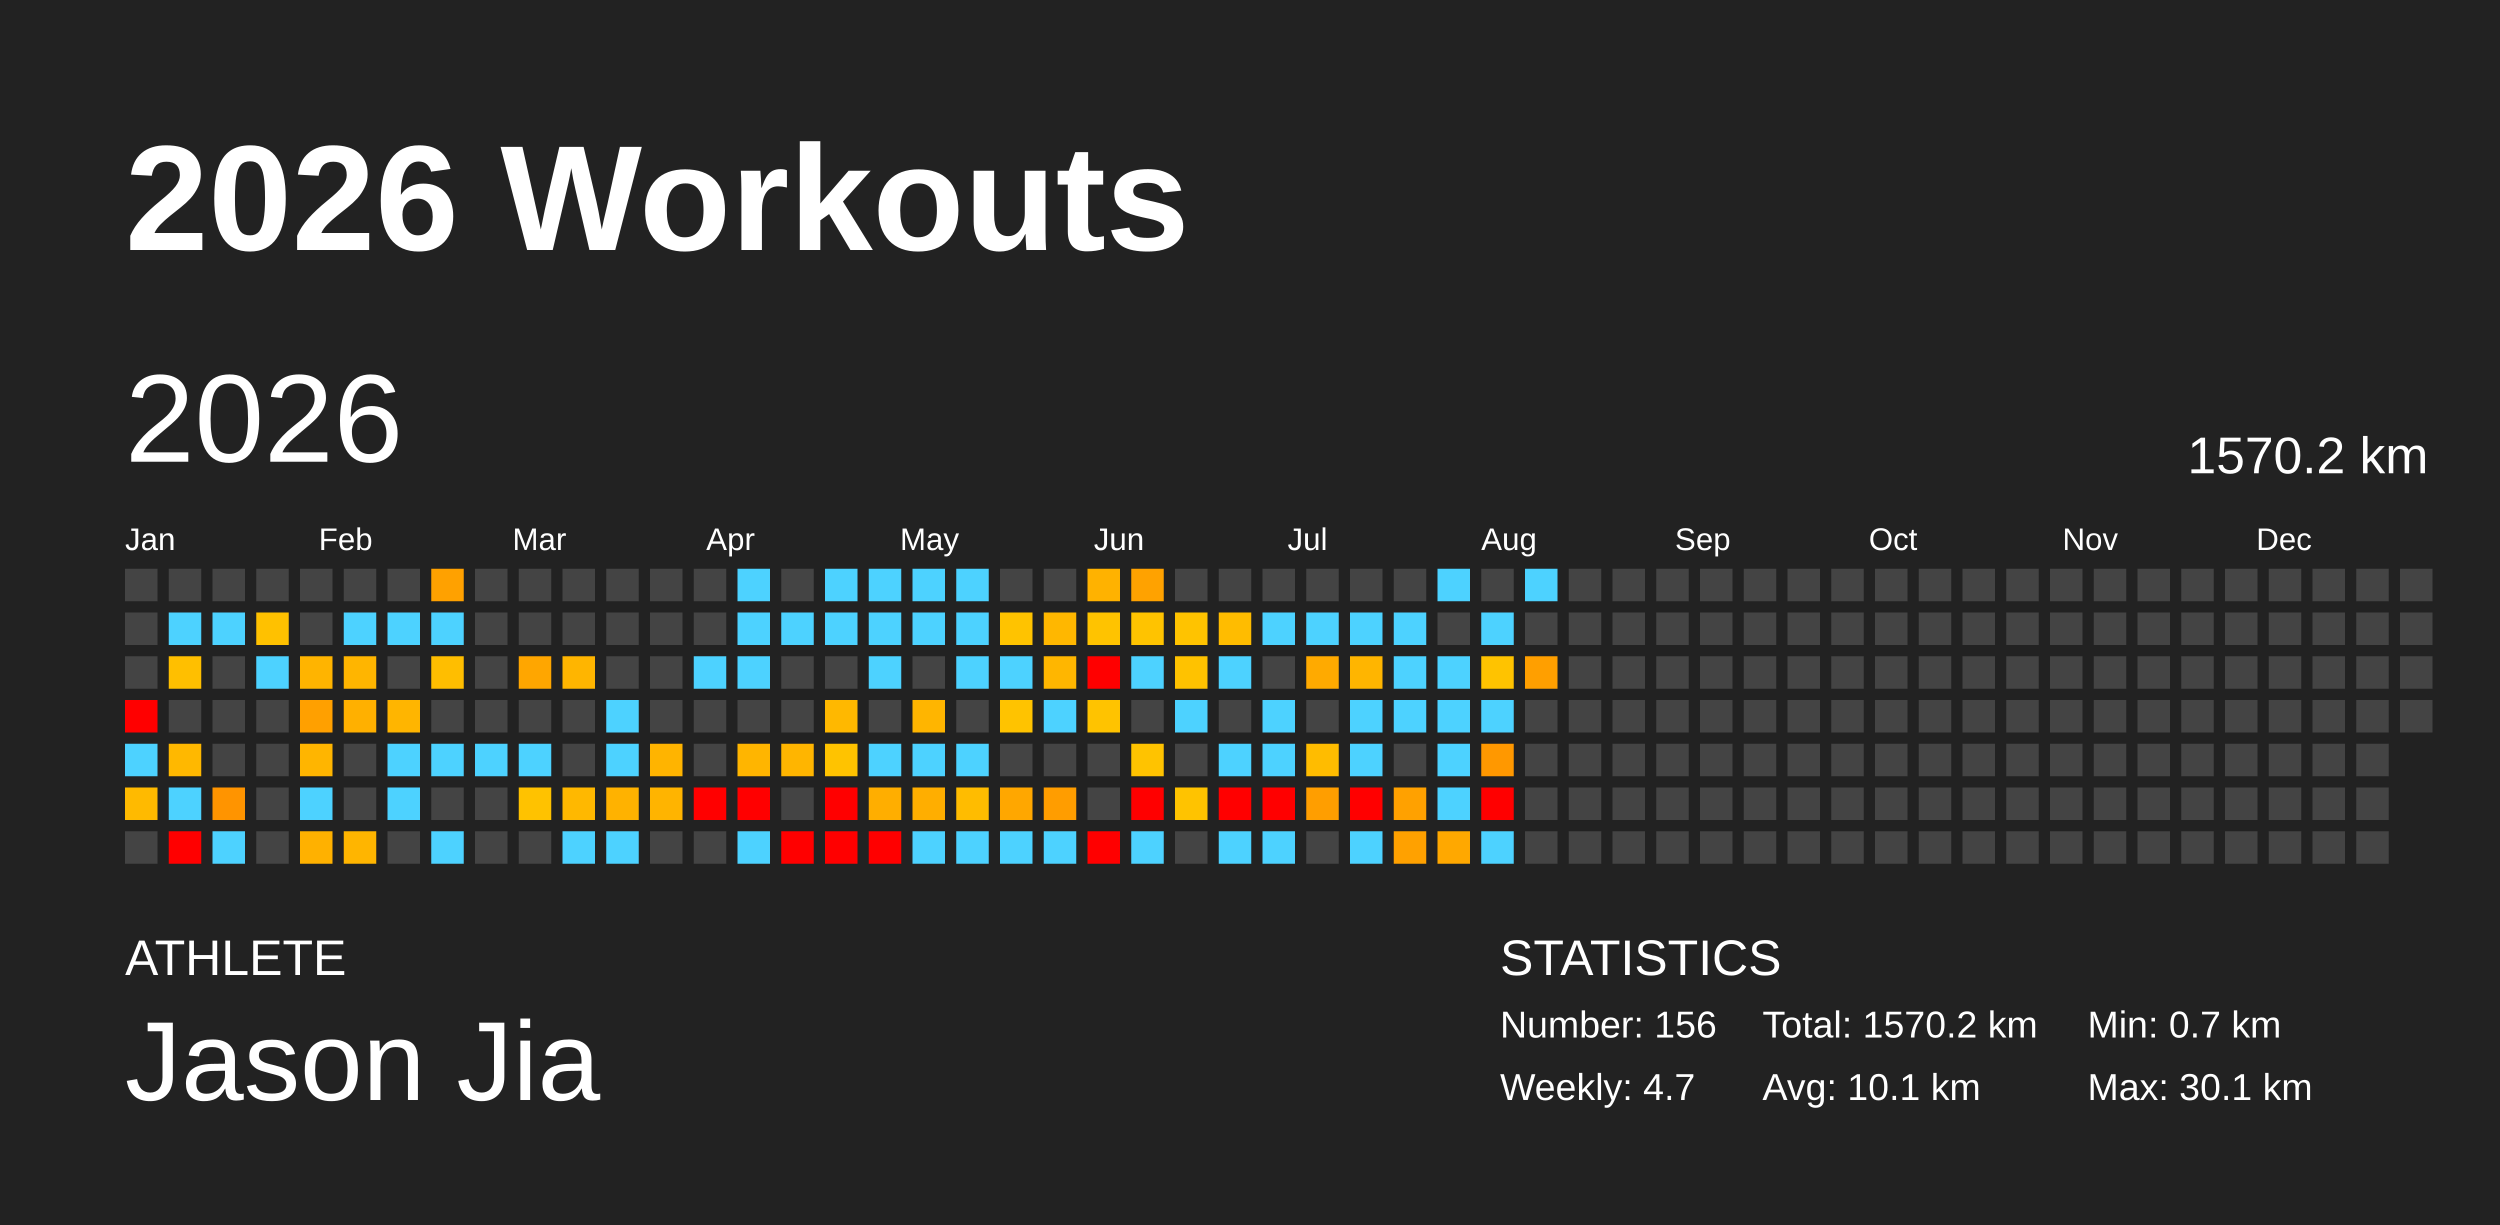
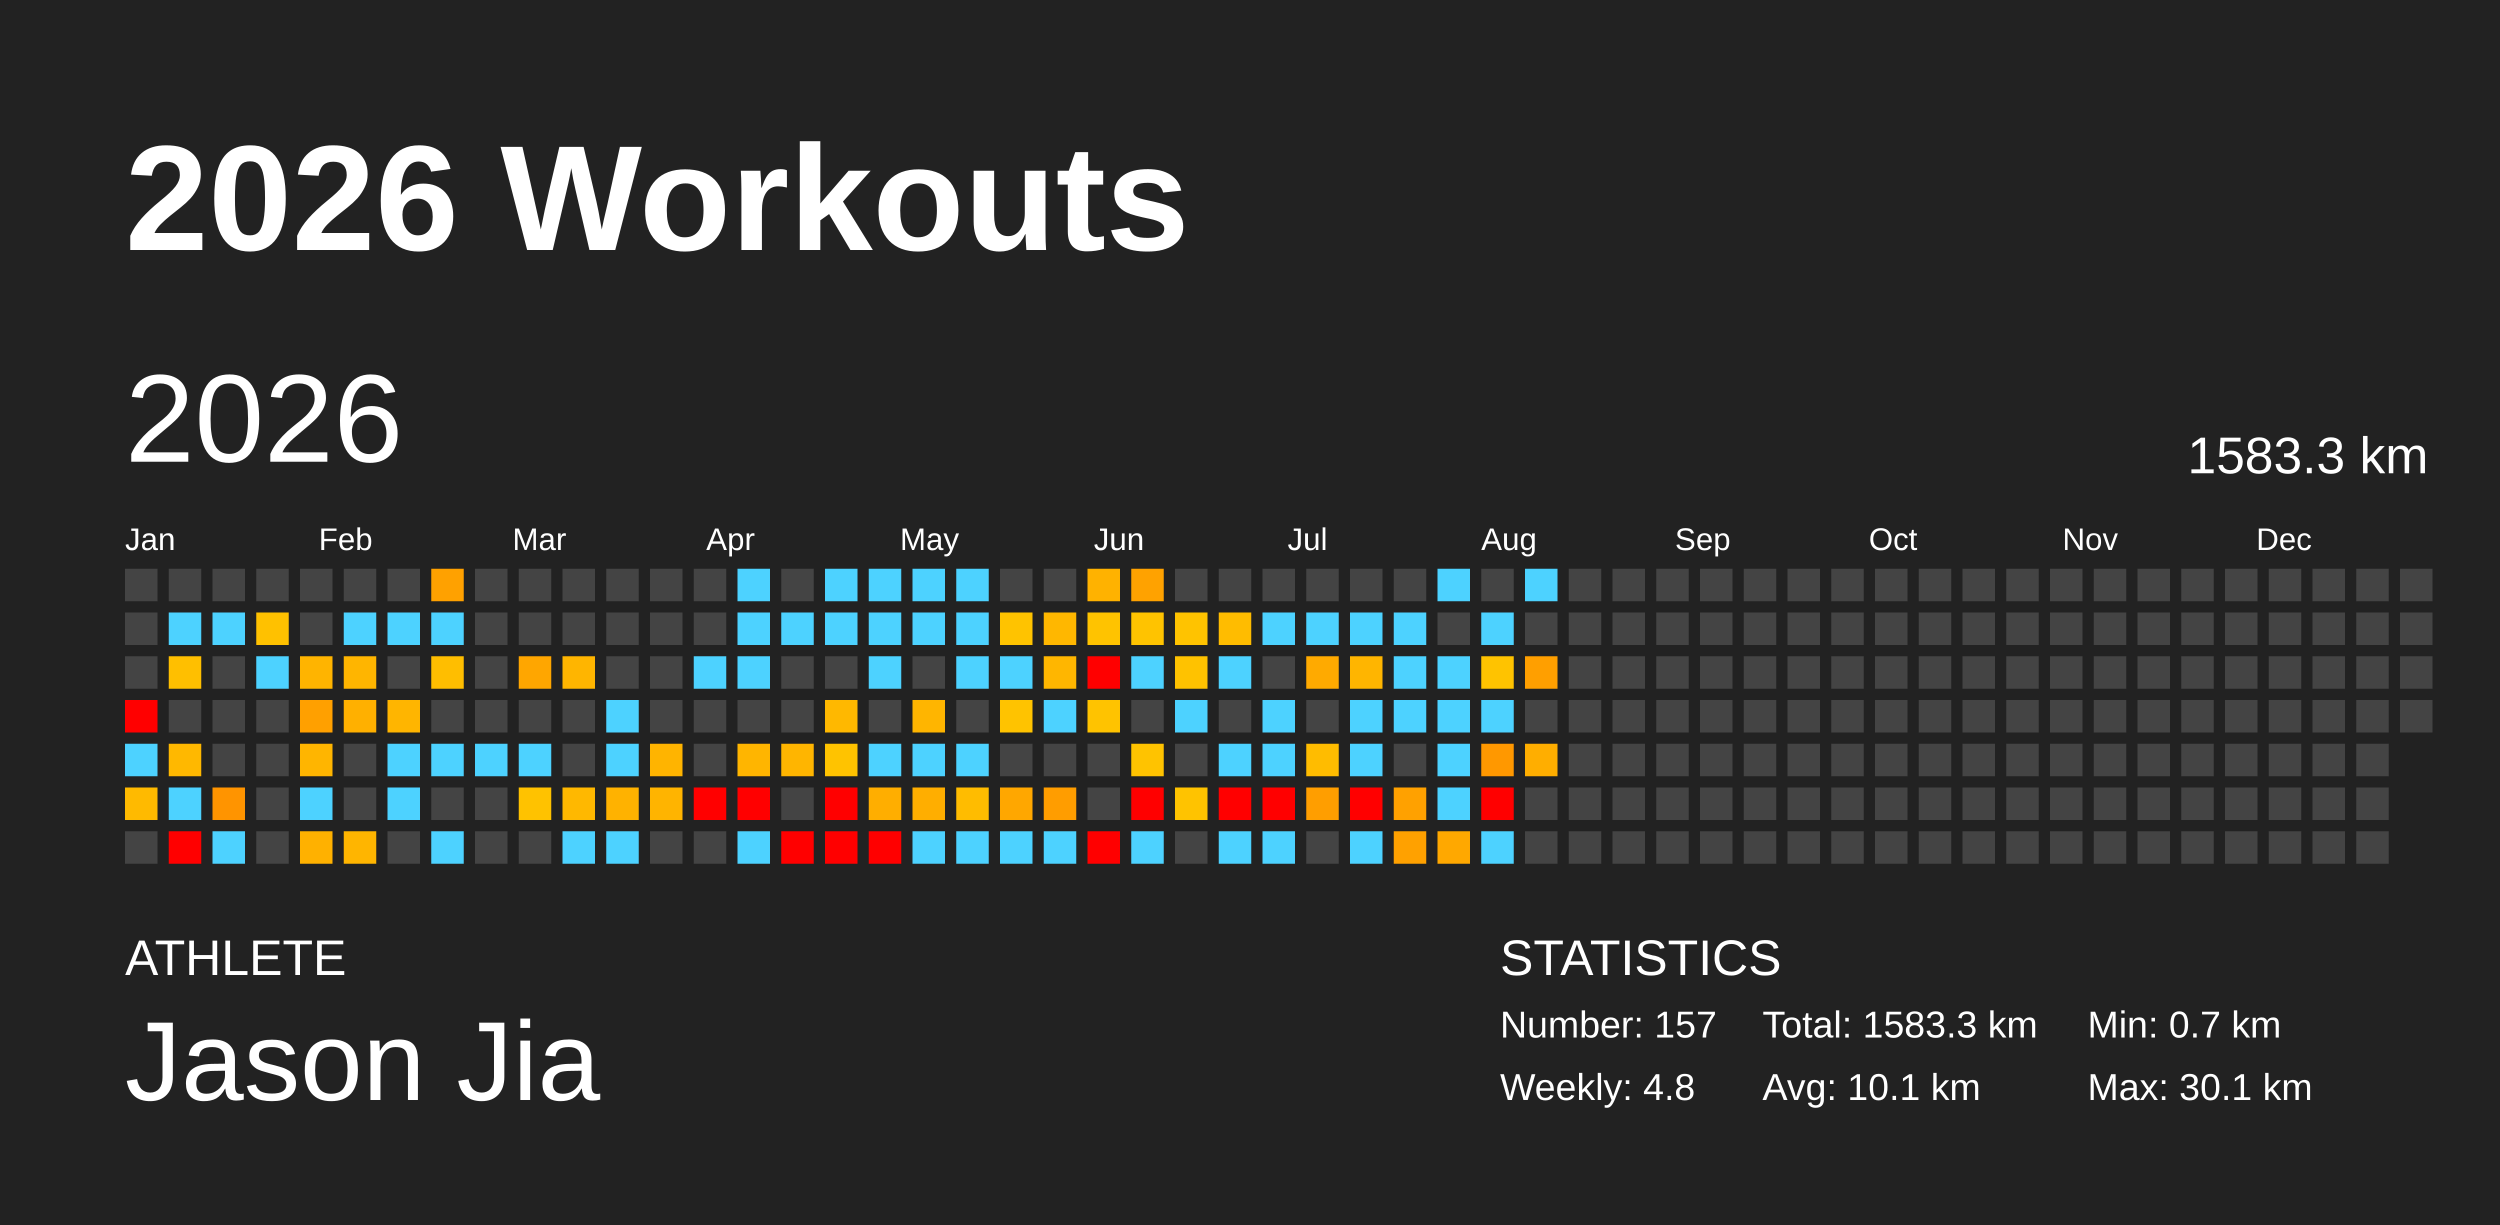
<svg xmlns="http://www.w3.org/2000/svg" baseProfile="full" height="98mm" version="1.1" viewBox="0,0,200,98" width="200mm">
  <defs />
  <rect fill="#222222" height="98" width="200" x="0" y="0" />
  <text fill="#FFFFFF" style="font-size:12px; font-family:Arial; font-weight:bold;" x="10" y="20">2026 Workouts</text>
  <text fill="#FFFFFF" style="font-size:4px; font-family:Arial" x="10" y="78">ATHLETE</text>
  <text fill="#FFFFFF" style="font-size:9px; font-family:Arial" x="10" y="88">Jason Jia</text>
  <text fill="#FFFFFF" style="font-size:4px; font-family:Arial" x="120" y="78">STATISTICS</text>
-   <text fill="#FFFFFF" style="font-size:3px; font-family:Arial" x="120" y="83">Number: 156</text>
-   <text fill="#FFFFFF" style="font-size:3px; font-family:Arial" x="120" y="88">Weekly: 4.7</text>
-   <text fill="#FFFFFF" style="font-size:3px; font-family:Arial" x="141" y="83">Total: 1570.2 km</text>
+   <text fill="#FFFFFF" style="font-size:3px; font-family:Arial" x="120" y="83">Number: 157</text>
+   <text fill="#FFFFFF" style="font-size:3px; font-family:Arial" x="120" y="88">Weekly: 4.8</text>
+   <text fill="#FFFFFF" style="font-size:3px; font-family:Arial" x="141" y="83">Total: 1583.3 km</text>
  <text fill="#FFFFFF" style="font-size:3px; font-family:Arial" x="141" y="88">Avg: 10.1 km</text>
  <text fill="#FFFFFF" style="font-size:3px; font-family:Arial" x="167" y="83">Min: 0.7 km</text>
  <text fill="#FFFFFF" style="font-size:3px; font-family:Arial" x="167" y="88">Max: 30.1 km</text>
  <text dominant-baseline="hanging" fill="#FFFFFF" style="font-size:10.0px; font-family:Arial;" x="10" y="30">2026</text>
-   <text dominant-baseline="hanging" fill="#FFFFFF" style="font-size:4.125px; font-family:Arial;" x="175" y="35">1570.2 km</text>
+   <text dominant-baseline="hanging" fill="#FFFFFF" style="font-size:4.125px; font-family:Arial;" x="175" y="35">1583.3 km</text>
  <text fill="#FFFFFF" style="font-size:2.5px; font-family:Arial" x="10.0" y="44">Jan</text>
  <text fill="#FFFFFF" style="font-size:2.5px; font-family:Arial" x="25.5" y="44">Feb</text>
  <text fill="#FFFFFF" style="font-size:2.5px; font-family:Arial" x="41.0" y="44">Mar</text>
  <text fill="#FFFFFF" style="font-size:2.5px; font-family:Arial" x="56.5" y="44">Apr</text>
  <text fill="#FFFFFF" style="font-size:2.5px; font-family:Arial" x="72.0" y="44">May</text>
  <text fill="#FFFFFF" style="font-size:2.5px; font-family:Arial" x="87.5" y="44">Jun</text>
  <text fill="#FFFFFF" style="font-size:2.5px; font-family:Arial" x="103.0" y="44">Jul</text>
  <text fill="#FFFFFF" style="font-size:2.5px; font-family:Arial" x="118.5" y="44">Aug</text>
  <text fill="#FFFFFF" style="font-size:2.5px; font-family:Arial" x="134.0" y="44">Sep</text>
  <text fill="#FFFFFF" style="font-size:2.5px; font-family:Arial" x="149.5" y="44">Oct</text>
  <text fill="#FFFFFF" style="font-size:2.5px; font-family:Arial" x="165.0" y="44">Nov</text>
  <text fill="#FFFFFF" style="font-size:2.5px; font-family:Arial" x="180.5" y="44">Dec</text>
  <rect fill="#444444" height="2.6" width="2.6" x="10.0" y="45.5" />
  <rect fill="#444444" height="2.6" width="2.6" x="10.0" y="49.0" />
  <rect fill="#444444" height="2.6" width="2.6" x="10.0" y="52.5" />
  <rect fill="red" height="2.6" width="2.6" x="10.0" y="56.0" />
  <rect fill="#4dd2ff" height="2.6" width="2.6" x="10.0" y="59.5" />
  <rect fill="#ffba00" height="2.6" width="2.6" x="10.0" y="63.0" />
  <rect fill="#444444" height="2.6" width="2.6" x="10.0" y="66.5" />
  <rect fill="#444444" height="2.6" width="2.6" x="13.5" y="45.5" />
  <rect fill="#4dd2ff" height="2.6" width="2.6" x="13.5" y="49.0" />
  <rect fill="#ffbf00" height="2.6" width="2.6" x="13.5" y="52.5" />
  <rect fill="#444444" height="2.6" width="2.6" x="13.5" y="56.0" />
  <rect fill="#ffb800" height="2.6" width="2.6" x="13.5" y="59.5" />
  <rect fill="#4dd2ff" height="2.6" width="2.6" x="13.5" y="63.0" />
  <rect fill="red" height="2.6" width="2.6" x="13.5" y="66.5" />
  <rect fill="#444444" height="2.6" width="2.6" x="17.0" y="45.5" />
  <rect fill="#4dd2ff" height="2.6" width="2.6" x="17.0" y="49.0" />
  <rect fill="#444444" height="2.6" width="2.6" x="17.0" y="52.5" />
  <rect fill="#444444" height="2.6" width="2.6" x="17.0" y="56.0" />
  <rect fill="#444444" height="2.6" width="2.6" x="17.0" y="59.5" />
  <rect fill="#ff9400" height="2.6" width="2.6" x="17.0" y="63.0" />
  <rect fill="#4dd2ff" height="2.6" width="2.6" x="17.0" y="66.5" />
  <rect fill="#444444" height="2.6" width="2.6" x="20.5" y="45.5" />
  <rect fill="#ffc100" height="2.6" width="2.6" x="20.5" y="49.0" />
  <rect fill="#4dd2ff" height="2.6" width="2.6" x="20.5" y="52.5" />
  <rect fill="#444444" height="2.6" width="2.6" x="20.5" y="56.0" />
  <rect fill="#444444" height="2.6" width="2.6" x="20.5" y="59.5" />
  <rect fill="#444444" height="2.6" width="2.6" x="20.5" y="63.0" />
  <rect fill="#444444" height="2.6" width="2.6" x="20.5" y="66.5" />
  <rect fill="#444444" height="2.6" width="2.6" x="24.0" y="45.5" />
  <rect fill="#444444" height="2.6" width="2.6" x="24.0" y="49.0" />
  <rect fill="#ffb400" height="2.6" width="2.6" x="24.0" y="52.5" />
  <rect fill="#ffa000" height="2.6" width="2.6" x="24.0" y="56.0" />
  <rect fill="#ffb500" height="2.6" width="2.6" x="24.0" y="59.5" />
  <rect fill="#4dd2ff" height="2.6" width="2.6" x="24.0" y="63.0" />
  <rect fill="#ffb100" height="2.6" width="2.6" x="24.0" y="66.5" />
  <rect fill="#444444" height="2.6" width="2.6" x="27.5" y="45.5" />
  <rect fill="#4dd2ff" height="2.6" width="2.6" x="27.5" y="49.0" />
  <rect fill="#ffb500" height="2.6" width="2.6" x="27.5" y="52.5" />
  <rect fill="#ffb000" height="2.6" width="2.6" x="27.5" y="56.0" />
  <rect fill="#444444" height="2.6" width="2.6" x="27.5" y="59.5" />
  <rect fill="#444444" height="2.6" width="2.6" x="27.5" y="63.0" />
  <rect fill="#ffb500" height="2.6" width="2.6" x="27.5" y="66.5" />
  <rect fill="#444444" height="2.6" width="2.6" x="31.0" y="45.5" />
  <rect fill="#4dd2ff" height="2.6" width="2.6" x="31.0" y="49.0" />
  <rect fill="#444444" height="2.6" width="2.6" x="31.0" y="52.5" />
  <rect fill="#ffb500" height="2.6" width="2.6" x="31.0" y="56.0" />
  <rect fill="#4dd2ff" height="2.6" width="2.6" x="31.0" y="59.5" />
  <rect fill="#4dd2ff" height="2.6" width="2.6" x="31.0" y="63.0" />
  <rect fill="#444444" height="2.6" width="2.6" x="31.0" y="66.5" />
  <rect fill="#ffa100" height="2.6" width="2.6" x="34.5" y="45.5" />
  <rect fill="#4dd2ff" height="2.6" width="2.6" x="34.5" y="49.0" />
  <rect fill="#ffbe00" height="2.6" width="2.6" x="34.5" y="52.5" />
  <rect fill="#444444" height="2.6" width="2.6" x="34.5" y="56.0" />
  <rect fill="#4dd2ff" height="2.6" width="2.6" x="34.5" y="59.5" />
  <rect fill="#444444" height="2.6" width="2.6" x="34.5" y="63.0" />
  <rect fill="#4dd2ff" height="2.6" width="2.6" x="34.5" y="66.5" />
  <rect fill="#444444" height="2.6" width="2.6" x="38.0" y="45.5" />
  <rect fill="#444444" height="2.6" width="2.6" x="38.0" y="49.0" />
  <rect fill="#444444" height="2.6" width="2.6" x="38.0" y="52.5" />
  <rect fill="#444444" height="2.6" width="2.6" x="38.0" y="56.0" />
  <rect fill="#4dd2ff" height="2.6" width="2.6" x="38.0" y="59.5" />
  <rect fill="#444444" height="2.6" width="2.6" x="38.0" y="63.0" />
  <rect fill="#444444" height="2.6" width="2.6" x="38.0" y="66.5" />
  <rect fill="#444444" height="2.6" width="2.6" x="41.5" y="45.5" />
  <rect fill="#444444" height="2.6" width="2.6" x="41.5" y="49.0" />
  <rect fill="#ffa600" height="2.6" width="2.6" x="41.5" y="52.5" />
  <rect fill="#444444" height="2.6" width="2.6" x="41.5" y="56.0" />
  <rect fill="#4dd2ff" height="2.6" width="2.6" x="41.5" y="59.5" />
  <rect fill="#ffc200" height="2.6" width="2.6" x="41.5" y="63.0" />
  <rect fill="#444444" height="2.6" width="2.6" x="41.5" y="66.5" />
  <rect fill="#444444" height="2.6" width="2.6" x="45.0" y="45.5" />
  <rect fill="#444444" height="2.6" width="2.6" x="45.0" y="49.0" />
  <rect fill="#ffb500" height="2.6" width="2.6" x="45.0" y="52.5" />
  <rect fill="#444444" height="2.6" width="2.6" x="45.0" y="56.0" />
  <rect fill="#444444" height="2.6" width="2.6" x="45.0" y="59.5" />
  <rect fill="#ffb800" height="2.6" width="2.6" x="45.0" y="63.0" />
  <rect fill="#4dd2ff" height="2.6" width="2.6" x="45.0" y="66.5" />
  <rect fill="#444444" height="2.6" width="2.6" x="48.5" y="45.5" />
  <rect fill="#444444" height="2.6" width="2.6" x="48.5" y="49.0" />
  <rect fill="#444444" height="2.6" width="2.6" x="48.5" y="52.5" />
  <rect fill="#4dd2ff" height="2.6" width="2.6" x="48.5" y="56.0" />
  <rect fill="#4dd2ff" height="2.6" width="2.6" x="48.5" y="59.5" />
  <rect fill="#ffb200" height="2.6" width="2.6" x="48.5" y="63.0" />
  <rect fill="#4dd2ff" height="2.6" width="2.6" x="48.5" y="66.5" />
  <rect fill="#444444" height="2.6" width="2.6" x="52.0" y="45.5" />
  <rect fill="#444444" height="2.6" width="2.6" x="52.0" y="49.0" />
  <rect fill="#444444" height="2.6" width="2.6" x="52.0" y="52.5" />
  <rect fill="#444444" height="2.6" width="2.6" x="52.0" y="56.0" />
  <rect fill="#ffb400" height="2.6" width="2.6" x="52.0" y="59.5" />
  <rect fill="#ffb400" height="2.6" width="2.6" x="52.0" y="63.0" />
  <rect fill="#444444" height="2.6" width="2.6" x="52.0" y="66.5" />
  <rect fill="#444444" height="2.6" width="2.6" x="55.5" y="45.5" />
  <rect fill="#444444" height="2.6" width="2.6" x="55.5" y="49.0" />
  <rect fill="#4dd2ff" height="2.6" width="2.6" x="55.5" y="52.5" />
  <rect fill="#444444" height="2.6" width="2.6" x="55.5" y="56.0" />
  <rect fill="#444444" height="2.6" width="2.6" x="55.5" y="59.5" />
  <rect fill="red" height="2.6" width="2.6" x="55.5" y="63.0" />
  <rect fill="#444444" height="2.6" width="2.6" x="55.5" y="66.5" />
  <rect fill="#4dd2ff" height="2.6" width="2.6" x="59.0" y="45.5" />
  <rect fill="#4dd2ff" height="2.6" width="2.6" x="59.0" y="49.0" />
  <rect fill="#4dd2ff" height="2.6" width="2.6" x="59.0" y="52.5" />
  <rect fill="#444444" height="2.6" width="2.6" x="59.0" y="56.0" />
  <rect fill="#ffb500" height="2.6" width="2.6" x="59.0" y="59.5" />
  <rect fill="red" height="2.6" width="2.6" x="59.0" y="63.0" />
  <rect fill="#4dd2ff" height="2.6" width="2.6" x="59.0" y="66.5" />
  <rect fill="#444444" height="2.6" width="2.6" x="62.5" y="45.5" />
  <rect fill="#4dd2ff" height="2.6" width="2.6" x="62.5" y="49.0" />
  <rect fill="#444444" height="2.6" width="2.6" x="62.5" y="52.5" />
  <rect fill="#444444" height="2.6" width="2.6" x="62.5" y="56.0" />
  <rect fill="#ffb500" height="2.6" width="2.6" x="62.5" y="59.5" />
  <rect fill="#444444" height="2.6" width="2.6" x="62.5" y="63.0" />
  <rect fill="red" height="2.6" width="2.6" x="62.5" y="66.5" />
  <rect fill="#4dd2ff" height="2.6" width="2.6" x="66.0" y="45.5" />
  <rect fill="#4dd2ff" height="2.6" width="2.6" x="66.0" y="49.0" />
  <rect fill="#444444" height="2.6" width="2.6" x="66.0" y="52.5" />
  <rect fill="#ffb800" height="2.6" width="2.6" x="66.0" y="56.0" />
  <rect fill="#ffc300" height="2.6" width="2.6" x="66.0" y="59.5" />
  <rect fill="red" height="2.6" width="2.6" x="66.0" y="63.0" />
  <rect fill="red" height="2.6" width="2.6" x="66.0" y="66.5" />
  <rect fill="#4dd2ff" height="2.6" width="2.6" x="69.5" y="45.5" />
  <rect fill="#4dd2ff" height="2.6" width="2.6" x="69.5" y="49.0" />
  <rect fill="#4dd2ff" height="2.6" width="2.6" x="69.5" y="52.5" />
  <rect fill="#444444" height="2.6" width="2.6" x="69.5" y="56.0" />
  <rect fill="#4dd2ff" height="2.6" width="2.6" x="69.5" y="59.5" />
  <rect fill="#ffae00" height="2.6" width="2.6" x="69.5" y="63.0" />
  <rect fill="red" height="2.6" width="2.6" x="69.5" y="66.5" />
  <rect fill="#4dd2ff" height="2.6" width="2.6" x="73.0" y="45.5" />
  <rect fill="#4dd2ff" height="2.6" width="2.6" x="73.0" y="49.0" />
  <rect fill="#444444" height="2.6" width="2.6" x="73.0" y="52.5" />
  <rect fill="#ffb500" height="2.6" width="2.6" x="73.0" y="56.0" />
  <rect fill="#4dd2ff" height="2.6" width="2.6" x="73.0" y="59.5" />
  <rect fill="#ffae00" height="2.6" width="2.6" x="73.0" y="63.0" />
  <rect fill="#4dd2ff" height="2.6" width="2.6" x="73.0" y="66.5" />
  <rect fill="#4dd2ff" height="2.6" width="2.6" x="76.5" y="45.5" />
  <rect fill="#4dd2ff" height="2.6" width="2.6" x="76.5" y="49.0" />
  <rect fill="#4dd2ff" height="2.6" width="2.6" x="76.5" y="52.5" />
  <rect fill="#444444" height="2.6" width="2.6" x="76.5" y="56.0" />
  <rect fill="#4dd2ff" height="2.6" width="2.6" x="76.5" y="59.5" />
  <rect fill="#ffbc00" height="2.6" width="2.6" x="76.5" y="63.0" />
  <rect fill="#4dd2ff" height="2.6" width="2.6" x="76.5" y="66.5" />
  <rect fill="#444444" height="2.6" width="2.6" x="80.0" y="45.5" />
  <rect fill="#ffc300" height="2.6" width="2.6" x="80.0" y="49.0" />
  <rect fill="#4dd2ff" height="2.6" width="2.6" x="80.0" y="52.5" />
  <rect fill="#ffc300" height="2.6" width="2.6" x="80.0" y="56.0" />
  <rect fill="#444444" height="2.6" width="2.6" x="80.0" y="59.5" />
  <rect fill="#ffa700" height="2.6" width="2.6" x="80.0" y="63.0" />
  <rect fill="#4dd2ff" height="2.6" width="2.6" x="80.0" y="66.5" />
  <rect fill="#444444" height="2.6" width="2.6" x="83.5" y="45.5" />
  <rect fill="#ffb700" height="2.6" width="2.6" x="83.5" y="49.0" />
  <rect fill="#ffb600" height="2.6" width="2.6" x="83.5" y="52.5" />
  <rect fill="#4dd2ff" height="2.6" width="2.6" x="83.5" y="56.0" />
  <rect fill="#444444" height="2.6" width="2.6" x="83.5" y="59.5" />
  <rect fill="#ff9d00" height="2.6" width="2.6" x="83.5" y="63.0" />
  <rect fill="#4dd2ff" height="2.6" width="2.6" x="83.5" y="66.5" />
  <rect fill="#ffb200" height="2.6" width="2.6" x="87.0" y="45.5" />
  <rect fill="#ffc300" height="2.6" width="2.6" x="87.0" y="49.0" />
  <rect fill="red" height="2.6" width="2.6" x="87.0" y="52.5" />
  <rect fill="#ffc300" height="2.6" width="2.6" x="87.0" y="56.0" />
  <rect fill="#444444" height="2.6" width="2.6" x="87.0" y="59.5" />
  <rect fill="#444444" height="2.6" width="2.6" x="87.0" y="63.0" />
  <rect fill="red" height="2.6" width="2.6" x="87.0" y="66.5" />
  <rect fill="#ffa200" height="2.6" width="2.6" x="90.5" y="45.5" />
  <rect fill="#ffc300" height="2.6" width="2.6" x="90.5" y="49.0" />
  <rect fill="#4dd2ff" height="2.6" width="2.6" x="90.5" y="52.5" />
  <rect fill="#444444" height="2.6" width="2.6" x="90.5" y="56.0" />
  <rect fill="#ffc300" height="2.6" width="2.6" x="90.5" y="59.5" />
  <rect fill="red" height="2.6" width="2.6" x="90.5" y="63.0" />
  <rect fill="#4dd2ff" height="2.6" width="2.6" x="90.5" y="66.5" />
  <rect fill="#444444" height="2.6" width="2.6" x="94.0" y="45.5" />
  <rect fill="#ffc300" height="2.6" width="2.6" x="94.0" y="49.0" />
  <rect fill="#ffc200" height="2.6" width="2.6" x="94.0" y="52.5" />
  <rect fill="#4dd2ff" height="2.6" width="2.6" x="94.0" y="56.0" />
  <rect fill="#444444" height="2.6" width="2.6" x="94.0" y="59.5" />
  <rect fill="#ffc300" height="2.6" width="2.6" x="94.0" y="63.0" />
  <rect fill="#444444" height="2.6" width="2.6" x="94.0" y="66.5" />
  <rect fill="#444444" height="2.6" width="2.6" x="97.5" y="45.5" />
  <rect fill="#ffbc00" height="2.6" width="2.6" x="97.5" y="49.0" />
  <rect fill="#4dd2ff" height="2.6" width="2.6" x="97.5" y="52.5" />
  <rect fill="#444444" height="2.6" width="2.6" x="97.5" y="56.0" />
  <rect fill="#4dd2ff" height="2.6" width="2.6" x="97.5" y="59.5" />
  <rect fill="red" height="2.6" width="2.6" x="97.5" y="63.0" />
  <rect fill="#4dd2ff" height="2.6" width="2.6" x="97.5" y="66.5" />
  <rect fill="#444444" height="2.6" width="2.6" x="101.0" y="45.5" />
  <rect fill="#4dd2ff" height="2.6" width="2.6" x="101.0" y="49.0" />
  <rect fill="#444444" height="2.6" width="2.6" x="101.0" y="52.5" />
  <rect fill="#4dd2ff" height="2.6" width="2.6" x="101.0" y="56.0" />
  <rect fill="#4dd2ff" height="2.6" width="2.6" x="101.0" y="59.5" />
  <rect fill="red" height="2.6" width="2.6" x="101.0" y="63.0" />
  <rect fill="#4dd2ff" height="2.6" width="2.6" x="101.0" y="66.5" />
  <rect fill="#444444" height="2.6" width="2.6" x="104.5" y="45.5" />
  <rect fill="#4dd2ff" height="2.6" width="2.6" x="104.5" y="49.0" />
  <rect fill="#ffaa00" height="2.6" width="2.6" x="104.5" y="52.5" />
  <rect fill="#444444" height="2.6" width="2.6" x="104.5" y="56.0" />
  <rect fill="#ffbc00" height="2.6" width="2.6" x="104.5" y="59.5" />
  <rect fill="#ff9e00" height="2.6" width="2.6" x="104.5" y="63.0" />
  <rect fill="#444444" height="2.6" width="2.6" x="104.5" y="66.5" />
  <rect fill="#444444" height="2.6" width="2.6" x="108.0" y="45.5" />
  <rect fill="#4dd2ff" height="2.6" width="2.6" x="108.0" y="49.0" />
  <rect fill="#ffb500" height="2.6" width="2.6" x="108.0" y="52.5" />
  <rect fill="#4dd2ff" height="2.6" width="2.6" x="108.0" y="56.0" />
  <rect fill="#4dd2ff" height="2.6" width="2.6" x="108.0" y="59.5" />
  <rect fill="red" height="2.6" width="2.6" x="108.0" y="63.0" />
  <rect fill="#4dd2ff" height="2.6" width="2.6" x="108.0" y="66.5" />
  <rect fill="#444444" height="2.6" width="2.6" x="111.5" y="45.5" />
  <rect fill="#4dd2ff" height="2.6" width="2.6" x="111.5" y="49.0" />
  <rect fill="#4dd2ff" height="2.6" width="2.6" x="111.5" y="52.5" />
  <rect fill="#4dd2ff" height="2.6" width="2.6" x="111.5" y="56.0" />
  <rect fill="#444444" height="2.6" width="2.6" x="111.5" y="59.5" />
  <rect fill="#ffa100" height="2.6" width="2.6" x="111.5" y="63.0" />
  <rect fill="#ffa100" height="2.6" width="2.6" x="111.5" y="66.5" />
  <rect fill="#4dd2ff" height="2.6" width="2.6" x="115.0" y="45.5" />
  <rect fill="#444444" height="2.6" width="2.6" x="115.0" y="49.0" />
  <rect fill="#4dd2ff" height="2.6" width="2.6" x="115.0" y="52.5" />
  <rect fill="#4dd2ff" height="2.6" width="2.6" x="115.0" y="56.0" />
  <rect fill="#4dd2ff" height="2.6" width="2.6" x="115.0" y="59.5" />
  <rect fill="#4dd2ff" height="2.6" width="2.6" x="115.0" y="63.0" />
  <rect fill="#ffa800" height="2.6" width="2.6" x="115.0" y="66.5" />
  <rect fill="#444444" height="2.6" width="2.6" x="118.5" y="45.5" />
  <rect fill="#4dd2ff" height="2.6" width="2.6" x="118.5" y="49.0" />
  <rect fill="#ffc300" height="2.6" width="2.6" x="118.5" y="52.5" />
  <rect fill="#4dd2ff" height="2.6" width="2.6" x="118.5" y="56.0" />
  <rect fill="#ff9800" height="2.6" width="2.6" x="118.5" y="59.5" />
  <rect fill="red" height="2.6" width="2.6" x="118.5" y="63.0" />
  <rect fill="#4dd2ff" height="2.6" width="2.6" x="118.5" y="66.5" />
  <rect fill="#4dd2ff" height="2.6" width="2.6" x="122.0" y="45.5" />
  <rect fill="#444444" height="2.6" width="2.6" x="122.0" y="49.0" />
  <rect fill="#ff9f00" height="2.6" width="2.6" x="122.0" y="52.5" />
  <rect fill="#444444" height="2.6" width="2.6" x="122.0" y="56.0" />
-   <rect fill="#444444" height="2.6" width="2.6" x="122.0" y="59.5" />
+   <rect fill="#ffae00" height="2.6" width="2.6" x="122.0" y="59.5" />
  <rect fill="#444444" height="2.6" width="2.6" x="122.0" y="63.0" />
  <rect fill="#444444" height="2.6" width="2.6" x="122.0" y="66.5" />
  <rect fill="#444444" height="2.6" width="2.6" x="125.5" y="45.5" />
  <rect fill="#444444" height="2.6" width="2.6" x="125.5" y="49.0" />
  <rect fill="#444444" height="2.6" width="2.6" x="125.5" y="52.5" />
  <rect fill="#444444" height="2.6" width="2.6" x="125.5" y="56.0" />
  <rect fill="#444444" height="2.6" width="2.6" x="125.5" y="59.5" />
  <rect fill="#444444" height="2.6" width="2.6" x="125.5" y="63.0" />
  <rect fill="#444444" height="2.6" width="2.6" x="125.5" y="66.5" />
  <rect fill="#444444" height="2.6" width="2.6" x="129.0" y="45.5" />
  <rect fill="#444444" height="2.6" width="2.6" x="129.0" y="49.0" />
  <rect fill="#444444" height="2.6" width="2.6" x="129.0" y="52.5" />
  <rect fill="#444444" height="2.6" width="2.6" x="129.0" y="56.0" />
  <rect fill="#444444" height="2.6" width="2.6" x="129.0" y="59.5" />
  <rect fill="#444444" height="2.6" width="2.6" x="129.0" y="63.0" />
  <rect fill="#444444" height="2.6" width="2.6" x="129.0" y="66.5" />
  <rect fill="#444444" height="2.6" width="2.6" x="132.5" y="45.5" />
  <rect fill="#444444" height="2.6" width="2.6" x="132.5" y="49.0" />
  <rect fill="#444444" height="2.6" width="2.6" x="132.5" y="52.5" />
  <rect fill="#444444" height="2.6" width="2.6" x="132.5" y="56.0" />
  <rect fill="#444444" height="2.6" width="2.6" x="132.5" y="59.5" />
  <rect fill="#444444" height="2.6" width="2.6" x="132.5" y="63.0" />
  <rect fill="#444444" height="2.6" width="2.6" x="132.5" y="66.5" />
  <rect fill="#444444" height="2.6" width="2.6" x="136.0" y="45.5" />
  <rect fill="#444444" height="2.6" width="2.6" x="136.0" y="49.0" />
  <rect fill="#444444" height="2.6" width="2.6" x="136.0" y="52.5" />
  <rect fill="#444444" height="2.6" width="2.6" x="136.0" y="56.0" />
  <rect fill="#444444" height="2.6" width="2.6" x="136.0" y="59.5" />
  <rect fill="#444444" height="2.6" width="2.6" x="136.0" y="63.0" />
  <rect fill="#444444" height="2.6" width="2.6" x="136.0" y="66.5" />
  <rect fill="#444444" height="2.6" width="2.6" x="139.5" y="45.5" />
  <rect fill="#444444" height="2.6" width="2.6" x="139.5" y="49.0" />
  <rect fill="#444444" height="2.6" width="2.6" x="139.5" y="52.5" />
  <rect fill="#444444" height="2.6" width="2.6" x="139.5" y="56.0" />
  <rect fill="#444444" height="2.6" width="2.6" x="139.5" y="59.5" />
  <rect fill="#444444" height="2.6" width="2.6" x="139.5" y="63.0" />
  <rect fill="#444444" height="2.6" width="2.6" x="139.5" y="66.5" />
  <rect fill="#444444" height="2.6" width="2.6" x="143.0" y="45.5" />
  <rect fill="#444444" height="2.6" width="2.6" x="143.0" y="49.0" />
  <rect fill="#444444" height="2.6" width="2.6" x="143.0" y="52.5" />
  <rect fill="#444444" height="2.6" width="2.6" x="143.0" y="56.0" />
  <rect fill="#444444" height="2.6" width="2.6" x="143.0" y="59.5" />
  <rect fill="#444444" height="2.6" width="2.6" x="143.0" y="63.0" />
  <rect fill="#444444" height="2.6" width="2.6" x="143.0" y="66.5" />
  <rect fill="#444444" height="2.6" width="2.6" x="146.5" y="45.5" />
  <rect fill="#444444" height="2.6" width="2.6" x="146.5" y="49.0" />
  <rect fill="#444444" height="2.6" width="2.6" x="146.5" y="52.5" />
  <rect fill="#444444" height="2.6" width="2.6" x="146.5" y="56.0" />
  <rect fill="#444444" height="2.6" width="2.6" x="146.5" y="59.5" />
  <rect fill="#444444" height="2.6" width="2.6" x="146.5" y="63.0" />
  <rect fill="#444444" height="2.6" width="2.6" x="146.5" y="66.5" />
  <rect fill="#444444" height="2.6" width="2.6" x="150.0" y="45.5" />
  <rect fill="#444444" height="2.6" width="2.6" x="150.0" y="49.0" />
  <rect fill="#444444" height="2.6" width="2.6" x="150.0" y="52.5" />
  <rect fill="#444444" height="2.6" width="2.6" x="150.0" y="56.0" />
  <rect fill="#444444" height="2.6" width="2.6" x="150.0" y="59.5" />
  <rect fill="#444444" height="2.6" width="2.6" x="150.0" y="63.0" />
  <rect fill="#444444" height="2.6" width="2.6" x="150.0" y="66.5" />
  <rect fill="#444444" height="2.6" width="2.6" x="153.5" y="45.5" />
  <rect fill="#444444" height="2.6" width="2.6" x="153.5" y="49.0" />
  <rect fill="#444444" height="2.6" width="2.6" x="153.5" y="52.5" />
  <rect fill="#444444" height="2.6" width="2.6" x="153.5" y="56.0" />
  <rect fill="#444444" height="2.6" width="2.6" x="153.5" y="59.5" />
  <rect fill="#444444" height="2.6" width="2.6" x="153.5" y="63.0" />
  <rect fill="#444444" height="2.6" width="2.6" x="153.5" y="66.5" />
  <rect fill="#444444" height="2.6" width="2.6" x="157.0" y="45.5" />
  <rect fill="#444444" height="2.6" width="2.6" x="157.0" y="49.0" />
  <rect fill="#444444" height="2.6" width="2.6" x="157.0" y="52.5" />
  <rect fill="#444444" height="2.6" width="2.6" x="157.0" y="56.0" />
  <rect fill="#444444" height="2.6" width="2.6" x="157.0" y="59.5" />
  <rect fill="#444444" height="2.6" width="2.6" x="157.0" y="63.0" />
  <rect fill="#444444" height="2.6" width="2.6" x="157.0" y="66.5" />
  <rect fill="#444444" height="2.6" width="2.6" x="160.5" y="45.5" />
  <rect fill="#444444" height="2.6" width="2.6" x="160.5" y="49.0" />
  <rect fill="#444444" height="2.6" width="2.6" x="160.5" y="52.5" />
  <rect fill="#444444" height="2.6" width="2.6" x="160.5" y="56.0" />
  <rect fill="#444444" height="2.6" width="2.6" x="160.5" y="59.5" />
  <rect fill="#444444" height="2.6" width="2.6" x="160.5" y="63.0" />
  <rect fill="#444444" height="2.6" width="2.6" x="160.5" y="66.5" />
  <rect fill="#444444" height="2.6" width="2.6" x="164.0" y="45.5" />
  <rect fill="#444444" height="2.6" width="2.6" x="164.0" y="49.0" />
  <rect fill="#444444" height="2.6" width="2.6" x="164.0" y="52.5" />
  <rect fill="#444444" height="2.6" width="2.6" x="164.0" y="56.0" />
  <rect fill="#444444" height="2.6" width="2.6" x="164.0" y="59.5" />
  <rect fill="#444444" height="2.6" width="2.6" x="164.0" y="63.0" />
  <rect fill="#444444" height="2.6" width="2.6" x="164.0" y="66.5" />
  <rect fill="#444444" height="2.6" width="2.6" x="167.5" y="45.5" />
  <rect fill="#444444" height="2.6" width="2.6" x="167.5" y="49.0" />
  <rect fill="#444444" height="2.6" width="2.6" x="167.5" y="52.5" />
  <rect fill="#444444" height="2.6" width="2.6" x="167.5" y="56.0" />
  <rect fill="#444444" height="2.6" width="2.6" x="167.5" y="59.5" />
  <rect fill="#444444" height="2.6" width="2.6" x="167.5" y="63.0" />
  <rect fill="#444444" height="2.6" width="2.6" x="167.5" y="66.5" />
  <rect fill="#444444" height="2.6" width="2.6" x="171.0" y="45.5" />
  <rect fill="#444444" height="2.6" width="2.6" x="171.0" y="49.0" />
  <rect fill="#444444" height="2.6" width="2.6" x="171.0" y="52.5" />
  <rect fill="#444444" height="2.6" width="2.6" x="171.0" y="56.0" />
  <rect fill="#444444" height="2.6" width="2.6" x="171.0" y="59.5" />
  <rect fill="#444444" height="2.6" width="2.6" x="171.0" y="63.0" />
  <rect fill="#444444" height="2.6" width="2.6" x="171.0" y="66.5" />
  <rect fill="#444444" height="2.6" width="2.6" x="174.5" y="45.5" />
  <rect fill="#444444" height="2.6" width="2.6" x="174.5" y="49.0" />
  <rect fill="#444444" height="2.6" width="2.6" x="174.5" y="52.5" />
  <rect fill="#444444" height="2.6" width="2.6" x="174.5" y="56.0" />
  <rect fill="#444444" height="2.6" width="2.6" x="174.5" y="59.5" />
  <rect fill="#444444" height="2.6" width="2.6" x="174.5" y="63.0" />
  <rect fill="#444444" height="2.6" width="2.6" x="174.5" y="66.5" />
  <rect fill="#444444" height="2.6" width="2.6" x="178.0" y="45.5" />
  <rect fill="#444444" height="2.6" width="2.6" x="178.0" y="49.0" />
  <rect fill="#444444" height="2.6" width="2.6" x="178.0" y="52.5" />
  <rect fill="#444444" height="2.6" width="2.6" x="178.0" y="56.0" />
  <rect fill="#444444" height="2.6" width="2.6" x="178.0" y="59.5" />
  <rect fill="#444444" height="2.6" width="2.6" x="178.0" y="63.0" />
  <rect fill="#444444" height="2.6" width="2.6" x="178.0" y="66.5" />
  <rect fill="#444444" height="2.6" width="2.6" x="181.5" y="45.5" />
  <rect fill="#444444" height="2.6" width="2.6" x="181.5" y="49.0" />
  <rect fill="#444444" height="2.6" width="2.6" x="181.5" y="52.5" />
  <rect fill="#444444" height="2.6" width="2.6" x="181.5" y="56.0" />
  <rect fill="#444444" height="2.6" width="2.6" x="181.5" y="59.5" />
  <rect fill="#444444" height="2.6" width="2.6" x="181.5" y="63.0" />
  <rect fill="#444444" height="2.6" width="2.6" x="181.5" y="66.5" />
  <rect fill="#444444" height="2.6" width="2.6" x="185.0" y="45.5" />
  <rect fill="#444444" height="2.6" width="2.6" x="185.0" y="49.0" />
  <rect fill="#444444" height="2.6" width="2.6" x="185.0" y="52.5" />
  <rect fill="#444444" height="2.6" width="2.6" x="185.0" y="56.0" />
  <rect fill="#444444" height="2.6" width="2.6" x="185.0" y="59.5" />
  <rect fill="#444444" height="2.6" width="2.6" x="185.0" y="63.0" />
  <rect fill="#444444" height="2.6" width="2.6" x="185.0" y="66.5" />
  <rect fill="#444444" height="2.6" width="2.6" x="188.5" y="45.5" />
  <rect fill="#444444" height="2.6" width="2.6" x="188.5" y="49.0" />
  <rect fill="#444444" height="2.6" width="2.6" x="188.5" y="52.5" />
  <rect fill="#444444" height="2.6" width="2.6" x="188.5" y="56.0" />
  <rect fill="#444444" height="2.6" width="2.6" x="188.5" y="59.5" />
  <rect fill="#444444" height="2.6" width="2.6" x="188.5" y="63.0" />
  <rect fill="#444444" height="2.6" width="2.6" x="188.5" y="66.5" />
  <rect fill="#444444" height="2.6" width="2.6" x="192.0" y="45.5" />
  <rect fill="#444444" height="2.6" width="2.6" x="192.0" y="49.0" />
  <rect fill="#444444" height="2.6" width="2.6" x="192.0" y="52.5" />
  <rect fill="#444444" height="2.6" width="2.6" x="192.0" y="56.0" />
</svg>
